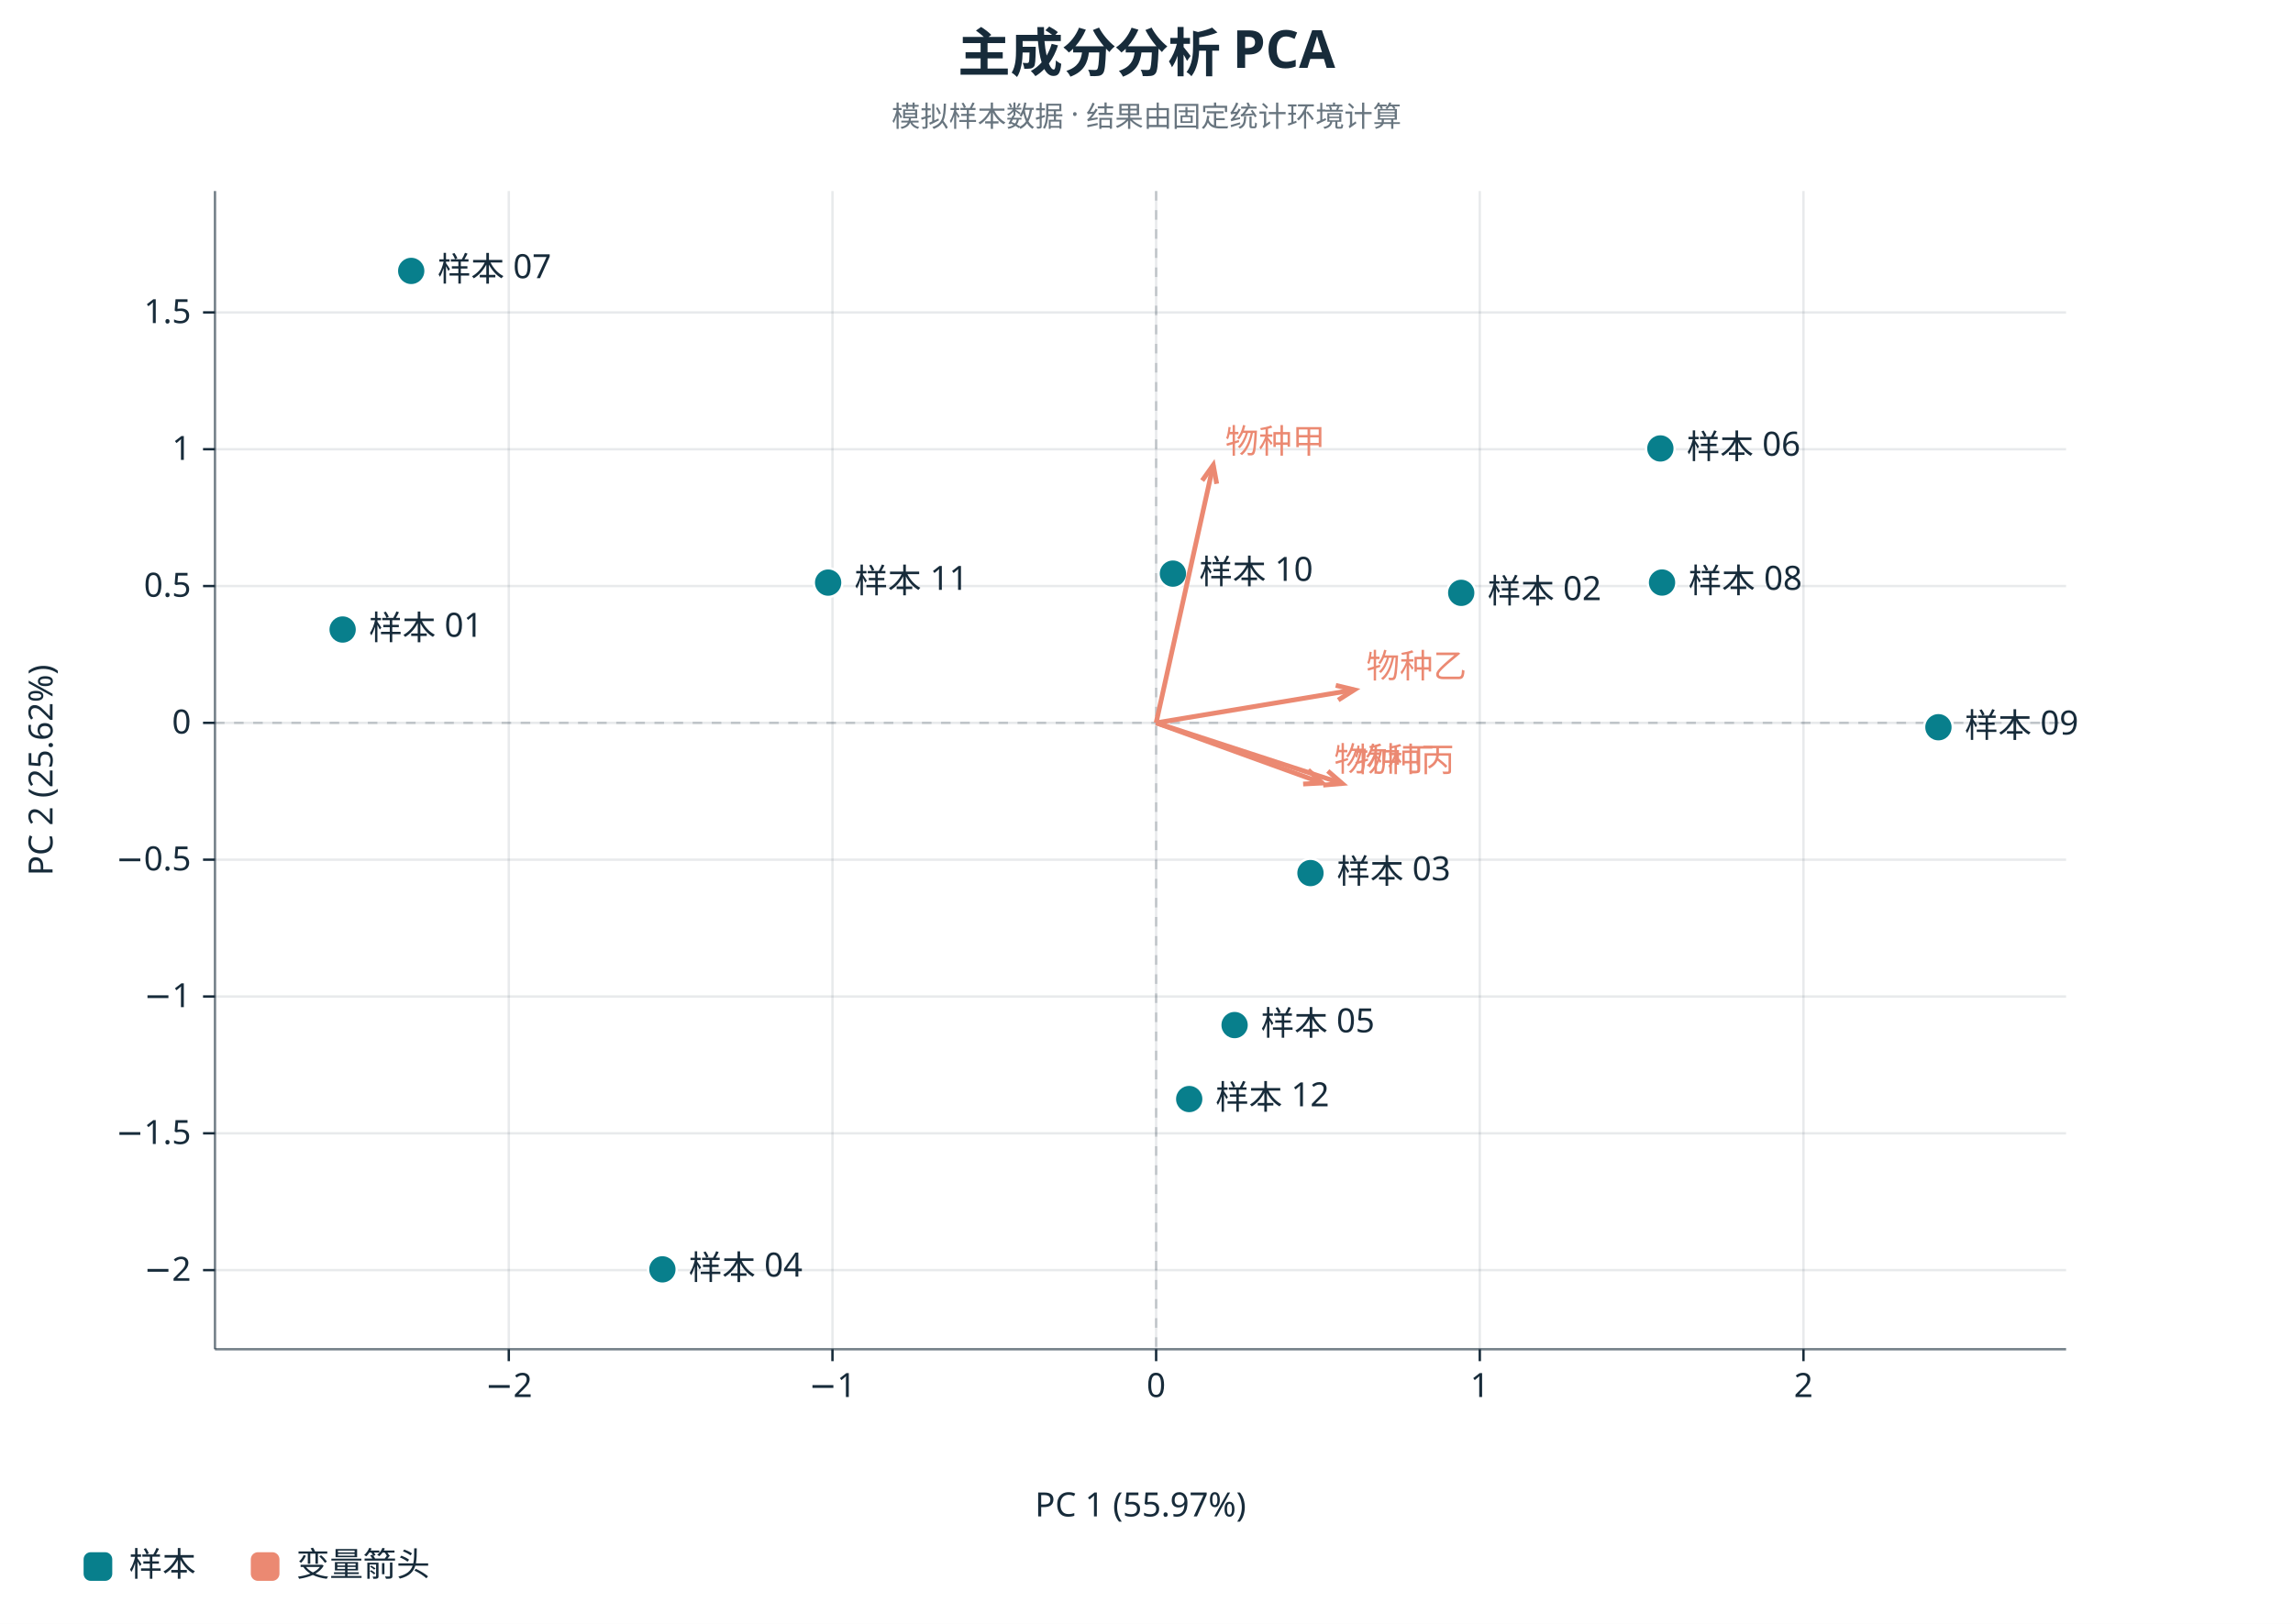
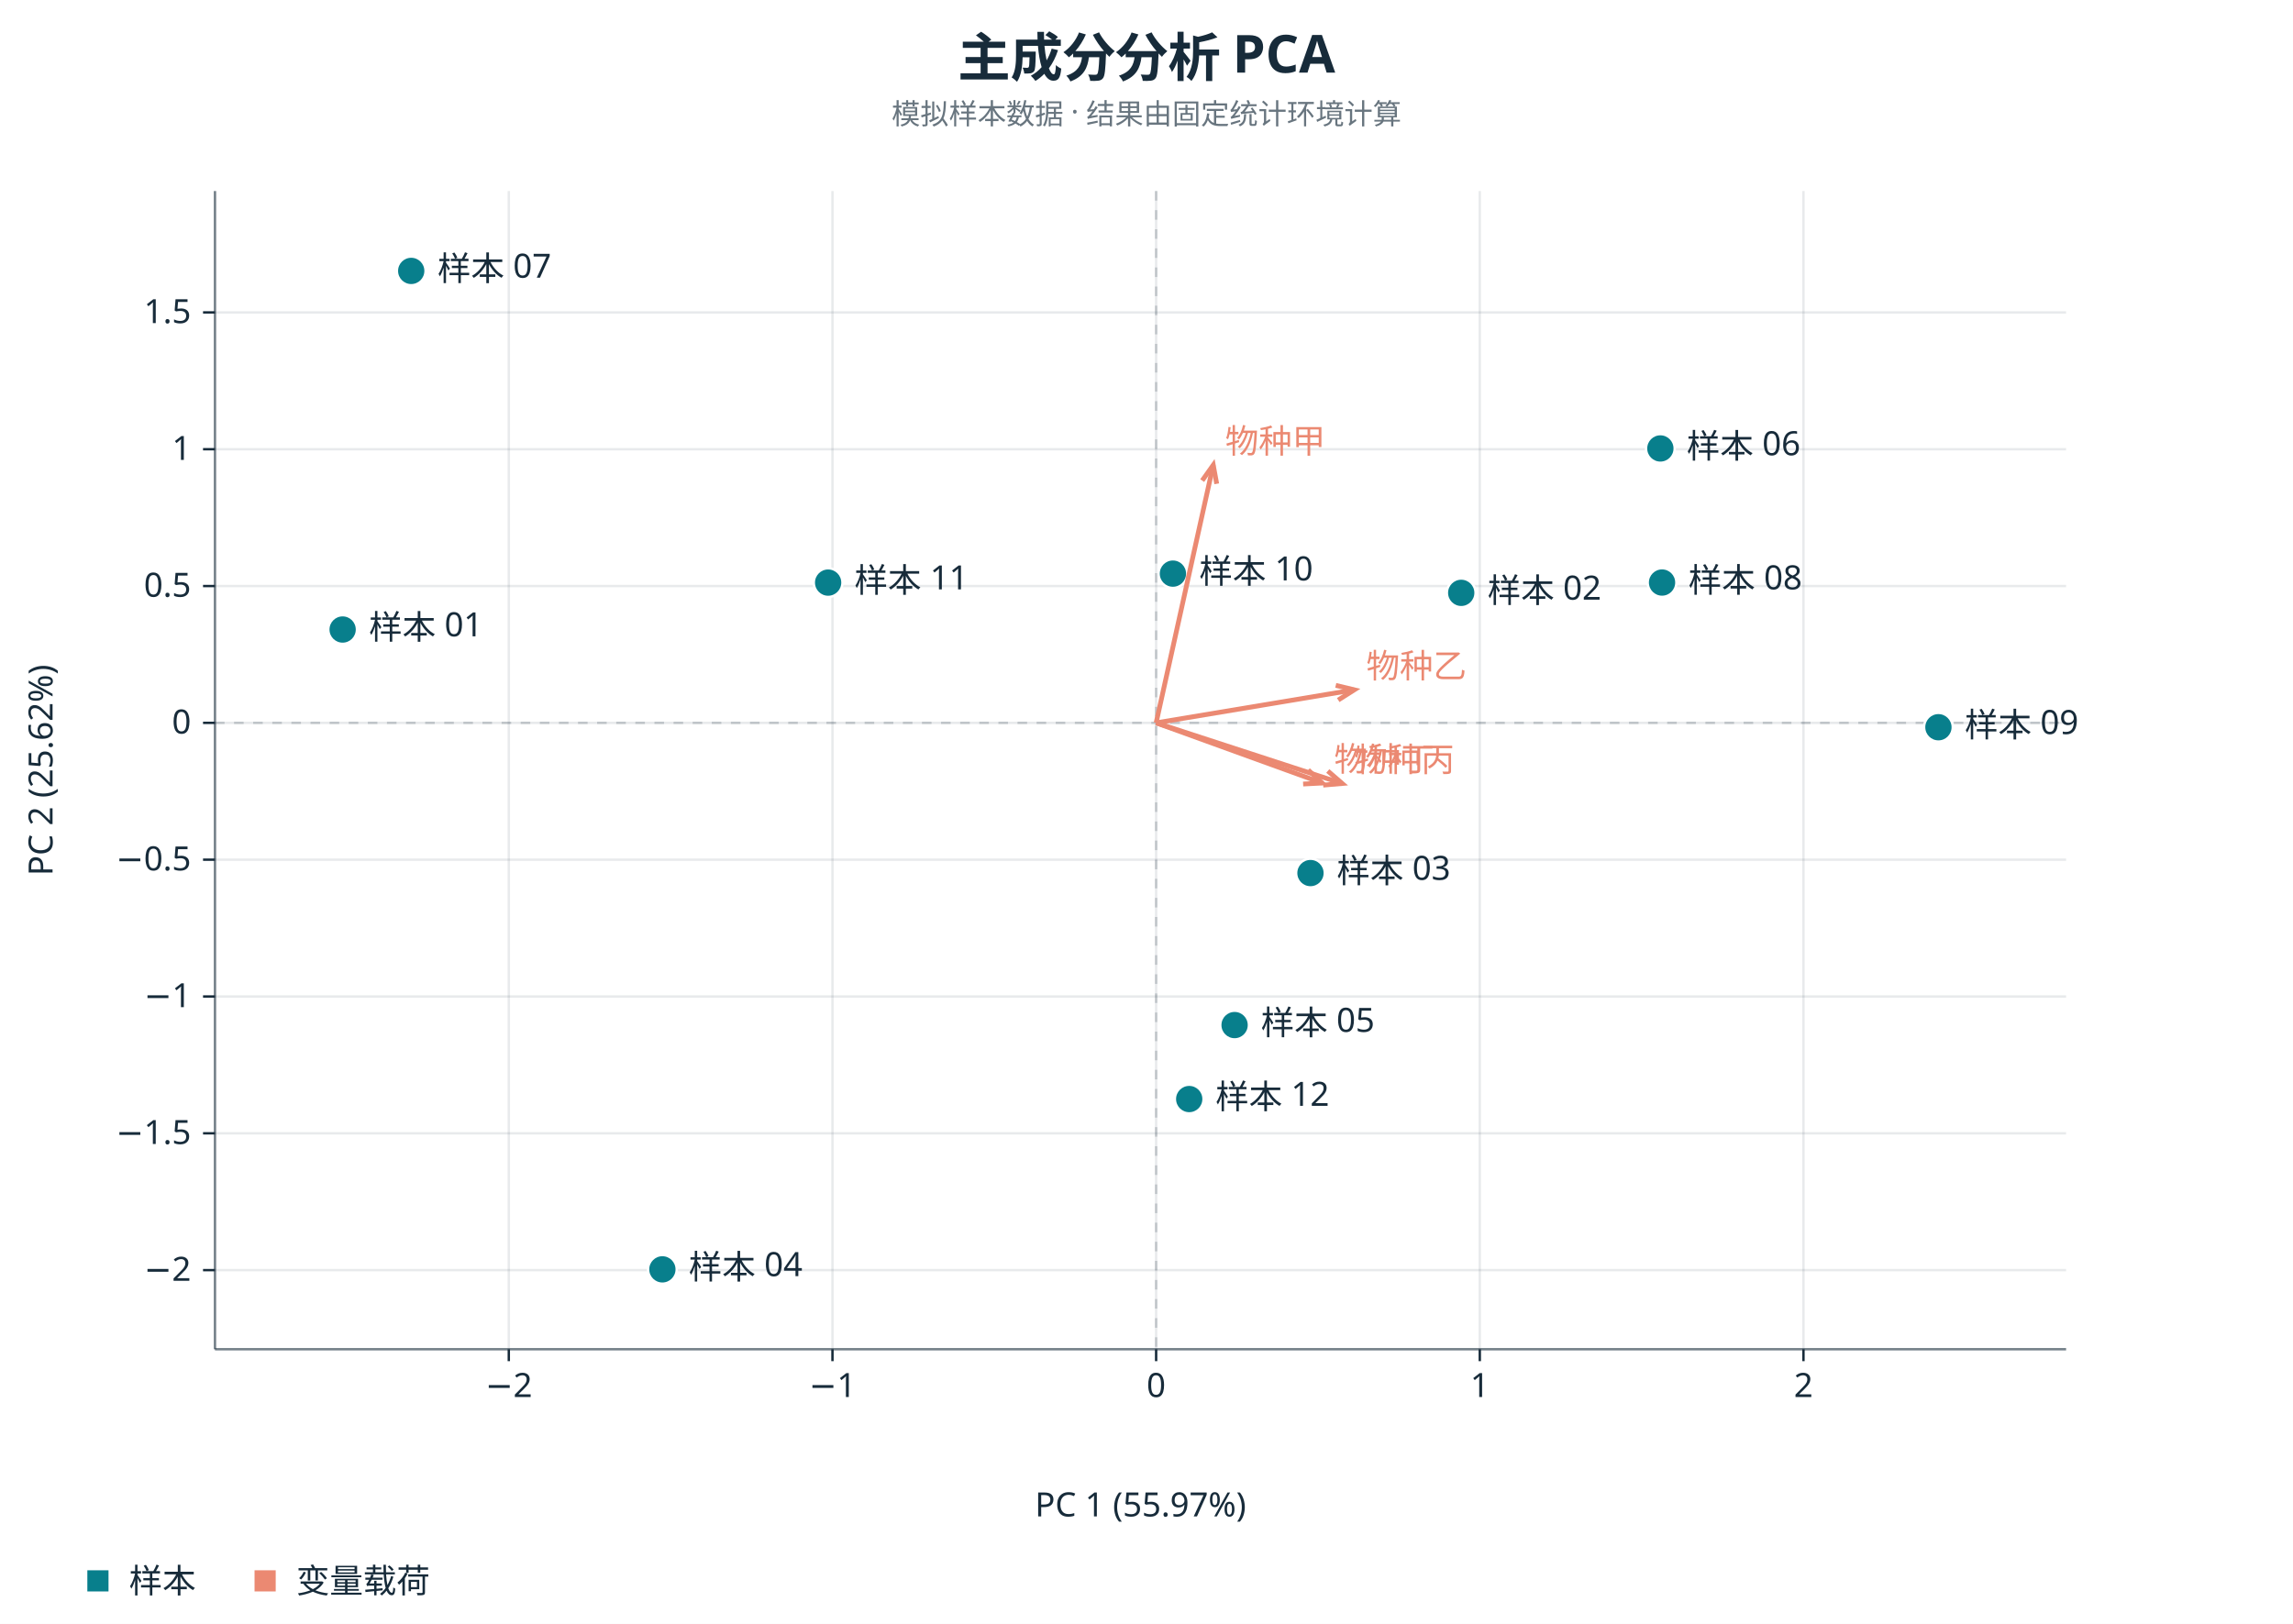
<svg xmlns="http://www.w3.org/2000/svg" data-chart="true" class="chart-svg" width="960" height="680" viewBox="0 0 960 680" role="img" aria-label="主成分分析 PCA">
  <svg data-chart="true" width="960" height="680" viewBox="0 0 960 680" role="img" aria-label="主成分分析 PCA" style="font-family: &quot;Noto Sans SC&quot;; font-size: 14px; color: rgb(23, 43, 58); overflow: visible;">
+     <defs />
    <defs>
-       <pattern id="basicru-pattern-0" width="8" height="8" patternUnits="userSpaceOnUse" patternTransform="rotate(0)">
-         <rect width="100%" height="100%" fill="#087f8c" fill-opacity="0.2" />
-         <line x1="0" y1="0" x2="8" y2="0" stroke="#087f8c" stroke-width="1.5" />
-       </pattern>
-       <pattern id="basicru-pattern-1" width="8" height="8" patternUnits="userSpaceOnUse" patternTransform="rotate(0)">
-         <rect width="100%" height="100%" fill="#eb8972" fill-opacity="0.2" />
-         <line x1="0" y1="0" x2="8" y2="0" stroke="#eb8972" stroke-width="1.5" />
-       </pattern>
-       <pattern id="basicru-pattern-2" width="8" height="8" patternUnits="userSpaceOnUse" patternTransform="rotate(0)">
-         <rect width="100%" height="100%" fill="#7c91bd" fill-opacity="0.2" />
-         <line x1="0" y1="0" x2="8" y2="0" stroke="#7c91bd" stroke-width="1.5" />
-       </pattern>
-       <pattern id="basicru-pattern-3" width="8" height="8" patternUnits="userSpaceOnUse" patternTransform="rotate(0)">
-         <rect width="100%" height="100%" fill="#dbc16b" fill-opacity="0.2" />
-         <line x1="0" y1="0" x2="8" y2="0" stroke="#dbc16b" stroke-width="1.5" />
-       </pattern>
-       <pattern id="basicru-pattern-4" width="8" height="8" patternUnits="userSpaceOnUse" patternTransform="rotate(0)">
-         <rect width="100%" height="100%" fill="#89b5a4" fill-opacity="0.2" />
-         <line x1="0" y1="0" x2="8" y2="0" stroke="#89b5a4" stroke-width="1.5" />
-       </pattern>
-       <pattern id="basicru-pattern-5" width="8" height="8" patternUnits="userSpaceOnUse" patternTransform="rotate(0)">
-         <rect width="100%" height="100%" fill="#be88a5" fill-opacity="0.2" />
-         <line x1="0" y1="0" x2="8" y2="0" stroke="#be88a5" stroke-width="1.5" />
-       </pattern>
+       <marker id="basicru-arrow" viewBox="0 0 10 10" refX="9" refY="5" markerWidth="7" markerHeight="7" orient="auto-start-reverse">
+         <path d="M0,0L10,5L0,10Z" fill="#172b3a" />
+       </marker>
    </defs>
    <rect width="960" height="680" fill="#ffffff" />
-     <text x="480" y="30" text-anchor="middle" font-size="22" font-weight="700" font-style="normal" fill="#172b3a">
+     <text x="480" y="32" text-anchor="middle" font-size="22" font-weight="700" font-style="normal" fill="#172b3a">
      <tspan x="480" dy="0">主成分分析 PCA</tspan>
    </text>
-     <text x="480" y="53" text-anchor="middle" fill="#172b3a" opacity=".65" font-size="12">模拟样本数据 · 结果由固定统计环境计算</text>
+     <text x="480" y="52" text-anchor="middle" fill="#172b3a" opacity=".65" font-size="12">
+       <tspan x="480" dy="0">模拟样本数据 · 结果由固定统计环境计算</tspan>
+     </text>
    <defs>
      <clipPath id="basicru-clip">
        <rect x="0" y="0" width="775" height="485" />
      </clipPath>
    </defs>
    <g data-part="axes" transform="translate(90,80)" fill="#172b3a" stroke-width="1">
      <line x1="0" x2="775" y1="485" y2="485" stroke="#172b3a" opacity=".6" />
      <line x1="0" x2="0" y1="0" y2="485" stroke="#172b3a" opacity=".6" />
      <g transform="translate(123.0179,0)">
        <line y2="485" stroke="#172b3a" opacity="0.1" />
        <g transform="translate(0,485)">
          <line y2="5" stroke="#172b3a" />
          <text y="20" text-anchor="middle" font-size="14" fill="#172b3a" font-weight="400" font-style="normal">−2</text>
        </g>
      </g>
      <g transform="translate(258.5256,0)">
        <line y2="485" stroke="#172b3a" opacity="0.1" />
        <g transform="translate(0,485)">
          <line y2="5" stroke="#172b3a" />
          <text y="20" text-anchor="middle" font-size="14" fill="#172b3a" font-weight="400" font-style="normal">−1</text>
        </g>
      </g>
      <g transform="translate(394.0332,0)">
        <line y2="485" stroke="#172b3a" opacity="0.1" />
        <g transform="translate(0,485)">
          <line y2="5" stroke="#172b3a" />
          <text y="20" text-anchor="middle" font-size="14" fill="#172b3a" font-weight="400" font-style="normal">0</text>
        </g>
      </g>
      <g transform="translate(529.5409,0)">
        <line y2="485" stroke="#172b3a" opacity="0.1" />
        <g transform="translate(0,485)">
          <line y2="5" stroke="#172b3a" />
          <text y="20" text-anchor="middle" font-size="14" fill="#172b3a" font-weight="400" font-style="normal">1</text>
        </g>
      </g>
      <g transform="translate(665.0485,0)">
        <line y2="485" stroke="#172b3a" opacity="0.1" />
        <g transform="translate(0,485)">
          <line y2="5" stroke="#172b3a" />
          <text y="20" text-anchor="middle" font-size="14" fill="#172b3a" font-weight="400" font-style="normal">2</text>
        </g>
      </g>
      <g transform="translate(0,451.8768)">
        <line x2="775" stroke="#172b3a" opacity="0.1" />
        <g transform="translate(0,0)">
          <line x2="-5" stroke="#172b3a" />
          <text x="-10" dy=".32em" text-anchor="end" font-size="14" fill="#172b3a" font-weight="400" font-style="normal">−2</text>
        </g>
      </g>
      <g transform="translate(0,394.5832)">
        <line x2="775" stroke="#172b3a" opacity="0.1" />
        <g transform="translate(0,0)">
          <line x2="-5" stroke="#172b3a" />
          <text x="-10" dy=".32em" text-anchor="end" font-size="14" fill="#172b3a" font-weight="400" font-style="normal">−1.5</text>
        </g>
      </g>
      <g transform="translate(0,337.2896)">
        <line x2="775" stroke="#172b3a" opacity="0.1" />
        <g transform="translate(0,0)">
          <line x2="-5" stroke="#172b3a" />
          <text x="-10" dy=".32em" text-anchor="end" font-size="14" fill="#172b3a" font-weight="400" font-style="normal">−1</text>
        </g>
      </g>
      <g transform="translate(0,279.9961)">
        <line x2="775" stroke="#172b3a" opacity="0.1" />
        <g transform="translate(0,0)">
          <line x2="-5" stroke="#172b3a" />
          <text x="-10" dy=".32em" text-anchor="end" font-size="14" fill="#172b3a" font-weight="400" font-style="normal">−0.5</text>
        </g>
      </g>
      <g transform="translate(0,222.7025)">
        <line x2="775" stroke="#172b3a" opacity="0.1" />
        <g transform="translate(0,0)">
          <line x2="-5" stroke="#172b3a" />
          <text x="-10" dy=".32em" text-anchor="end" font-size="14" fill="#172b3a" font-weight="400" font-style="normal">0</text>
        </g>
      </g>
      <g transform="translate(0,165.4089)">
        <line x2="775" stroke="#172b3a" opacity="0.1" />
        <g transform="translate(0,0)">
          <line x2="-5" stroke="#172b3a" />
          <text x="-10" dy=".32em" text-anchor="end" font-size="14" fill="#172b3a" font-weight="400" font-style="normal">0.5</text>
        </g>
      </g>
      <g transform="translate(0,108.1154)">
        <line x2="775" stroke="#172b3a" opacity="0.1" />
        <g transform="translate(0,0)">
          <line x2="-5" stroke="#172b3a" />
          <text x="-10" dy=".32em" text-anchor="end" font-size="14" fill="#172b3a" font-weight="400" font-style="normal">1</text>
        </g>
      </g>
      <g transform="translate(0,50.82179)">
        <line x2="775" stroke="#172b3a" opacity="0.1" />
        <g transform="translate(0,0)">
          <line x2="-5" stroke="#172b3a" />
          <text x="-10" dy=".32em" text-anchor="end" font-size="14" fill="#172b3a" font-weight="400" font-style="normal">1.5</text>
        </g>
      </g>
      <text x="387.5" y="555" text-anchor="middle" font-size="14" font-weight="400" font-style="normal">
        <tspan>PC 1 (55.97%)</tspan>
      </text>
      <text transform="translate(-68,242.5) rotate(-90)" text-anchor="middle" font-size="14" font-weight="400" font-style="normal">
        <tspan>PC 2 (25.62%)</tspan>
      </text>
+       <g data-part="category-bands" />
    </g>
    <g transform="translate(90,80)">
      <line x1="394.033" x2="394.033" y2="485" stroke="#172b3a" opacity=".2" stroke-dasharray="4 4" />
      <line y1="222.702" y2="222.702" x2="775" stroke="#172b3a" opacity=".2" stroke-dasharray="4 4" />
      <g data-sample="样本 01" transform="translate(53.44828,183.6188)">
-         <circle r="6" fill="#087f8c" opacity="1" stroke="white" stroke-width="1" />
-         <text x="11" dy=".3em" font-size="14" fill="#172b3a">样本 01</text>
+         <path transform="translate(0,0)" d="M6,0A6,6,0,1,1,-6,0A6,6,0,1,1,6,0" fill="#087f8c" opacity="1" stroke="white" stroke-width="1" />
+         <text data-label-id="sample-样本 01" x="11" y="4" text-anchor="start" fill="#172b3a" font-size="14" font-family="Noto Sans SC" font-weight="400" font-style="normal" style="cursor: move; touch-action: none;">样本 01</text>
      </g>
      <g data-sample="样本 02" transform="translate(521.7627,168.2605)">
-         <circle r="6" fill="#087f8c" opacity="1" stroke="white" stroke-width="1" />
-         <text x="11" dy=".3em" font-size="14" fill="#172b3a">样本 02</text>
+         <path transform="translate(0,0)" d="M6,0A6,6,0,1,1,-6,0A6,6,0,1,1,6,0" fill="#087f8c" opacity="1" stroke="white" stroke-width="1" />
+         <text data-label-id="sample-样本 02" x="11" y="4" text-anchor="start" fill="#172b3a" font-size="14" font-family="Noto Sans SC" font-weight="400" font-style="normal" style="cursor: move; touch-action: none;">样本 02</text>
      </g>
      <g data-sample="样本 03" transform="translate(458.6461,285.6062)">
-         <circle r="6" fill="#087f8c" opacity="1" stroke="white" stroke-width="1" />
-         <text x="11" dy=".3em" font-size="14" fill="#172b3a">样本 03</text>
+         <path transform="translate(0,0)" d="M6,0A6,6,0,1,1,-6,0A6,6,0,1,1,6,0" fill="#087f8c" opacity="1" stroke="white" stroke-width="1" />
+         <text data-label-id="sample-样本 03" x="11" y="4" text-anchor="start" fill="#172b3a" font-size="14" font-family="Noto Sans SC" font-weight="400" font-style="normal" style="cursor: move; touch-action: none;">样本 03</text>
      </g>
      <g data-sample="样本 04" transform="translate(187.3184,451.5517)">
-         <circle r="6" fill="#087f8c" opacity="1" stroke="white" stroke-width="1" />
-         <text x="11" dy=".3em" font-size="14" fill="#172b3a">样本 04</text>
+         <path transform="translate(0,0)" d="M6,0A6,6,0,1,1,-6,0A6,6,0,1,1,6,0" fill="#087f8c" opacity="1" stroke="white" stroke-width="1" />
+         <text data-label-id="sample-样本 04" x="11" y="4" text-anchor="start" fill="#172b3a" font-size="14" font-family="Noto Sans SC" font-weight="400" font-style="normal" style="cursor: move; touch-action: none;">样本 04</text>
      </g>
      <g data-sample="样本 05" transform="translate(426.8823,349.2559)">
-         <circle r="6" fill="#087f8c" opacity="1" stroke="white" stroke-width="1" />
-         <text x="11" dy=".3em" font-size="14" fill="#172b3a">样本 05</text>
+         <path transform="translate(0,0)" d="M6,0A6,6,0,1,1,-6,0A6,6,0,1,1,6,0" fill="#087f8c" opacity="1" stroke="white" stroke-width="1" />
+         <text data-label-id="sample-样本 05" x="11" y="4" text-anchor="start" fill="#172b3a" font-size="14" font-family="Noto Sans SC" font-weight="400" font-style="normal" style="cursor: move; touch-action: none;">样本 05</text>
      </g>
      <g data-sample="样本 06" transform="translate(605.1387,107.7942)">
-         <circle r="6" fill="#087f8c" opacity="1" stroke="white" stroke-width="1" />
-         <text x="11" dy=".3em" font-size="14" fill="#172b3a">样本 06</text>
+         <path transform="translate(0,0)" d="M6,0A6,6,0,1,1,-6,0A6,6,0,1,1,6,0" fill="#087f8c" opacity="1" stroke="white" stroke-width="1" />
+         <text data-label-id="sample-样本 06" x="11" y="4" text-anchor="start" fill="#172b3a" font-size="14" font-family="Noto Sans SC" font-weight="400" font-style="normal" style="cursor: move; touch-action: none;">样本 06</text>
      </g>
      <g data-sample="样本 07" transform="translate(82.16235,33.44828)">
-         <circle r="6" fill="#087f8c" opacity="1" stroke="white" stroke-width="1" />
-         <text x="11" dy=".3em" font-size="14" fill="#172b3a">样本 07</text>
+         <path transform="translate(0,0)" d="M6,0A6,6,0,1,1,-6,0A6,6,0,1,1,6,0" fill="#087f8c" opacity="1" stroke="white" stroke-width="1" />
+         <text data-label-id="sample-样本 07" x="11" y="4" text-anchor="start" fill="#172b3a" font-size="14" font-family="Noto Sans SC" font-weight="400" font-style="normal" style="cursor: move; touch-action: none;">样本 07</text>
      </g>
      <g data-sample="样本 08" transform="translate(605.8416,163.9453)">
-         <circle r="6" fill="#087f8c" opacity="1" stroke="white" stroke-width="1" />
-         <text x="11" dy=".3em" font-size="14" fill="#172b3a">样本 08</text>
+         <path transform="translate(0,0)" d="M6,0A6,6,0,1,1,-6,0A6,6,0,1,1,6,0" fill="#087f8c" opacity="1" stroke="white" stroke-width="1" />
+         <text data-label-id="sample-样本 08" x="11" y="4" text-anchor="start" fill="#172b3a" font-size="14" font-family="Noto Sans SC" font-weight="400" font-style="normal" style="cursor: move; touch-action: none;">样本 08</text>
      </g>
      <g data-sample="样本 09" transform="translate(721.5517,224.5329)">
-         <circle r="6" fill="#087f8c" opacity="1" stroke="white" stroke-width="1" />
-         <text x="11" dy=".3em" font-size="14" fill="#172b3a">样本 09</text>
+         <path transform="translate(0,0)" d="M6,0A6,6,0,1,1,-6,0A6,6,0,1,1,6,0" fill="#087f8c" opacity="1" stroke="white" stroke-width="1" />
+         <text data-label-id="sample-样本 09" x="11" y="4" text-anchor="start" fill="#172b3a" font-size="14" font-family="Noto Sans SC" font-weight="400" font-style="normal" style="cursor: move; touch-action: none;">样本 09</text>
      </g>
      <g data-sample="样本 10" transform="translate(401.0562,160.2095)">
-         <circle r="6" fill="#087f8c" opacity="1" stroke="white" stroke-width="1" />
-         <text x="11" dy=".3em" font-size="14" fill="#172b3a">样本 10</text>
+         <path transform="translate(0,0)" d="M6,0A6,6,0,1,1,-6,0A6,6,0,1,1,6,0" fill="#087f8c" opacity="1" stroke="white" stroke-width="1" />
+         <text data-label-id="sample-样本 10" x="11" y="4" text-anchor="start" fill="#172b3a" font-size="14" font-family="Noto Sans SC" font-weight="400" font-style="normal" style="cursor: move; touch-action: none;">样本 10</text>
      </g>
      <g data-sample="样本 11" transform="translate(256.7081,163.9706)">
-         <circle r="6" fill="#087f8c" opacity="1" stroke="white" stroke-width="1" />
-         <text x="11" dy=".3em" font-size="14" fill="#172b3a">样本 11</text>
+         <path transform="translate(0,0)" d="M6,0A6,6,0,1,1,-6,0A6,6,0,1,1,6,0" fill="#087f8c" opacity="1" stroke="white" stroke-width="1" />
+         <text data-label-id="sample-样本 11" x="11" y="4" text-anchor="start" fill="#172b3a" font-size="14" font-family="Noto Sans SC" font-weight="400" font-style="normal" style="cursor: move; touch-action: none;">样本 11</text>
      </g>
      <g data-sample="样本 12" transform="translate(407.8821,380.236)">
-         <circle r="6" fill="#087f8c" opacity="1" stroke="white" stroke-width="1" />
-         <text x="11" dy=".3em" font-size="14" fill="#172b3a">样本 12</text>
+         <path transform="translate(0,0)" d="M6,0A6,6,0,1,1,-6,0A6,6,0,1,1,6,0" fill="#087f8c" opacity="1" stroke="white" stroke-width="1" />
+         <text data-label-id="sample-样本 12" x="11" y="4" text-anchor="start" fill="#172b3a" font-size="14" font-family="Noto Sans SC" font-weight="400" font-style="normal" style="cursor: move; touch-action: none;">样本 12</text>
      </g>
      <g stroke="#eb8972" fill="#eb8972">
        <line x1="394.033" y1="222.702" x2="417.948" y2="114.727" stroke-width="2" />
        <path d="M419.396,122.595L417.948,114.727L413.313,121.248" fill="none" stroke-width="2" />
        <text x="422.948" y="109.727" stroke="none" font-size="14">物种甲</text>
      </g>
      <g stroke="#eb8972" fill="#eb8972">
        <line x1="394.033" y1="222.702" x2="477.019" y2="208.863" stroke-width="2" />
        <path d="M470.263,213.148L477.019,208.863L469.238,207.002" fill="none" stroke-width="2" />
        <text x="482.019" y="203.863" stroke="none" font-size="14">物种乙</text>
      </g>
      <g stroke="#eb8972" fill="#eb8972">
        <line x1="394.033" y1="222.702" x2="471.938" y2="248.101" stroke-width="2" />
        <path d="M463.967,248.779L471.938,248.101L465.898,242.855" fill="none" stroke-width="2" />
        <text x="476.938" y="243.101" stroke="none" font-size="14">物种丙</text>
      </g>
      <g stroke="#eb8972" fill="#eb8972">
        <line x1="394.033" y1="222.702" x2="463.565" y2="247.9" stroke-width="2" />
        <path d="M455.576,248.319L463.565,247.9L457.698,242.461" fill="none" stroke-width="2" />
        <text x="468.565" y="242.9" stroke="none" font-size="14">物种丁</text>
      </g>
    </g>
-     <g data-part="legend" transform="translate(35,660)" style="cursor: move;">
+     <g data-part="legend" transform="translate(35,667)" style="cursor: move;">
      <g transform="translate(0,0)">
-         <rect width="12" height="12" y="-10" rx="3" fill="#087f8c" opacity="1" />
-         <text x="19" fill="#172b3a" font-size="14">样本</text>
+         <path transform="translate(6,-5)" d="M-4.431,-4.431h8.862v8.862h-8.862Z" fill="#087f8c" opacity="1" stroke="none" stroke-width="0" />
+         <text x="19" fill="#172b3a" font-size="14" font-family="Noto Sans SC">样本</text>
      </g>
      <g transform="translate(70,0)">
-         <rect width="12" height="12" y="-10" rx="3" fill="#eb8972" opacity="1" />
-         <text x="19" fill="#172b3a" font-size="14">变量箭头</text>
+         <path transform="translate(6,-5)" d="M-4.431,-4.431h8.862v8.862h-8.862Z" fill="#eb8972" opacity="1" stroke="none" stroke-width="0" />
+         <text x="19" fill="#172b3a" font-size="14" font-family="Noto Sans SC">变量载荷</text>
      </g>
    </g>
  </svg>
</svg>
